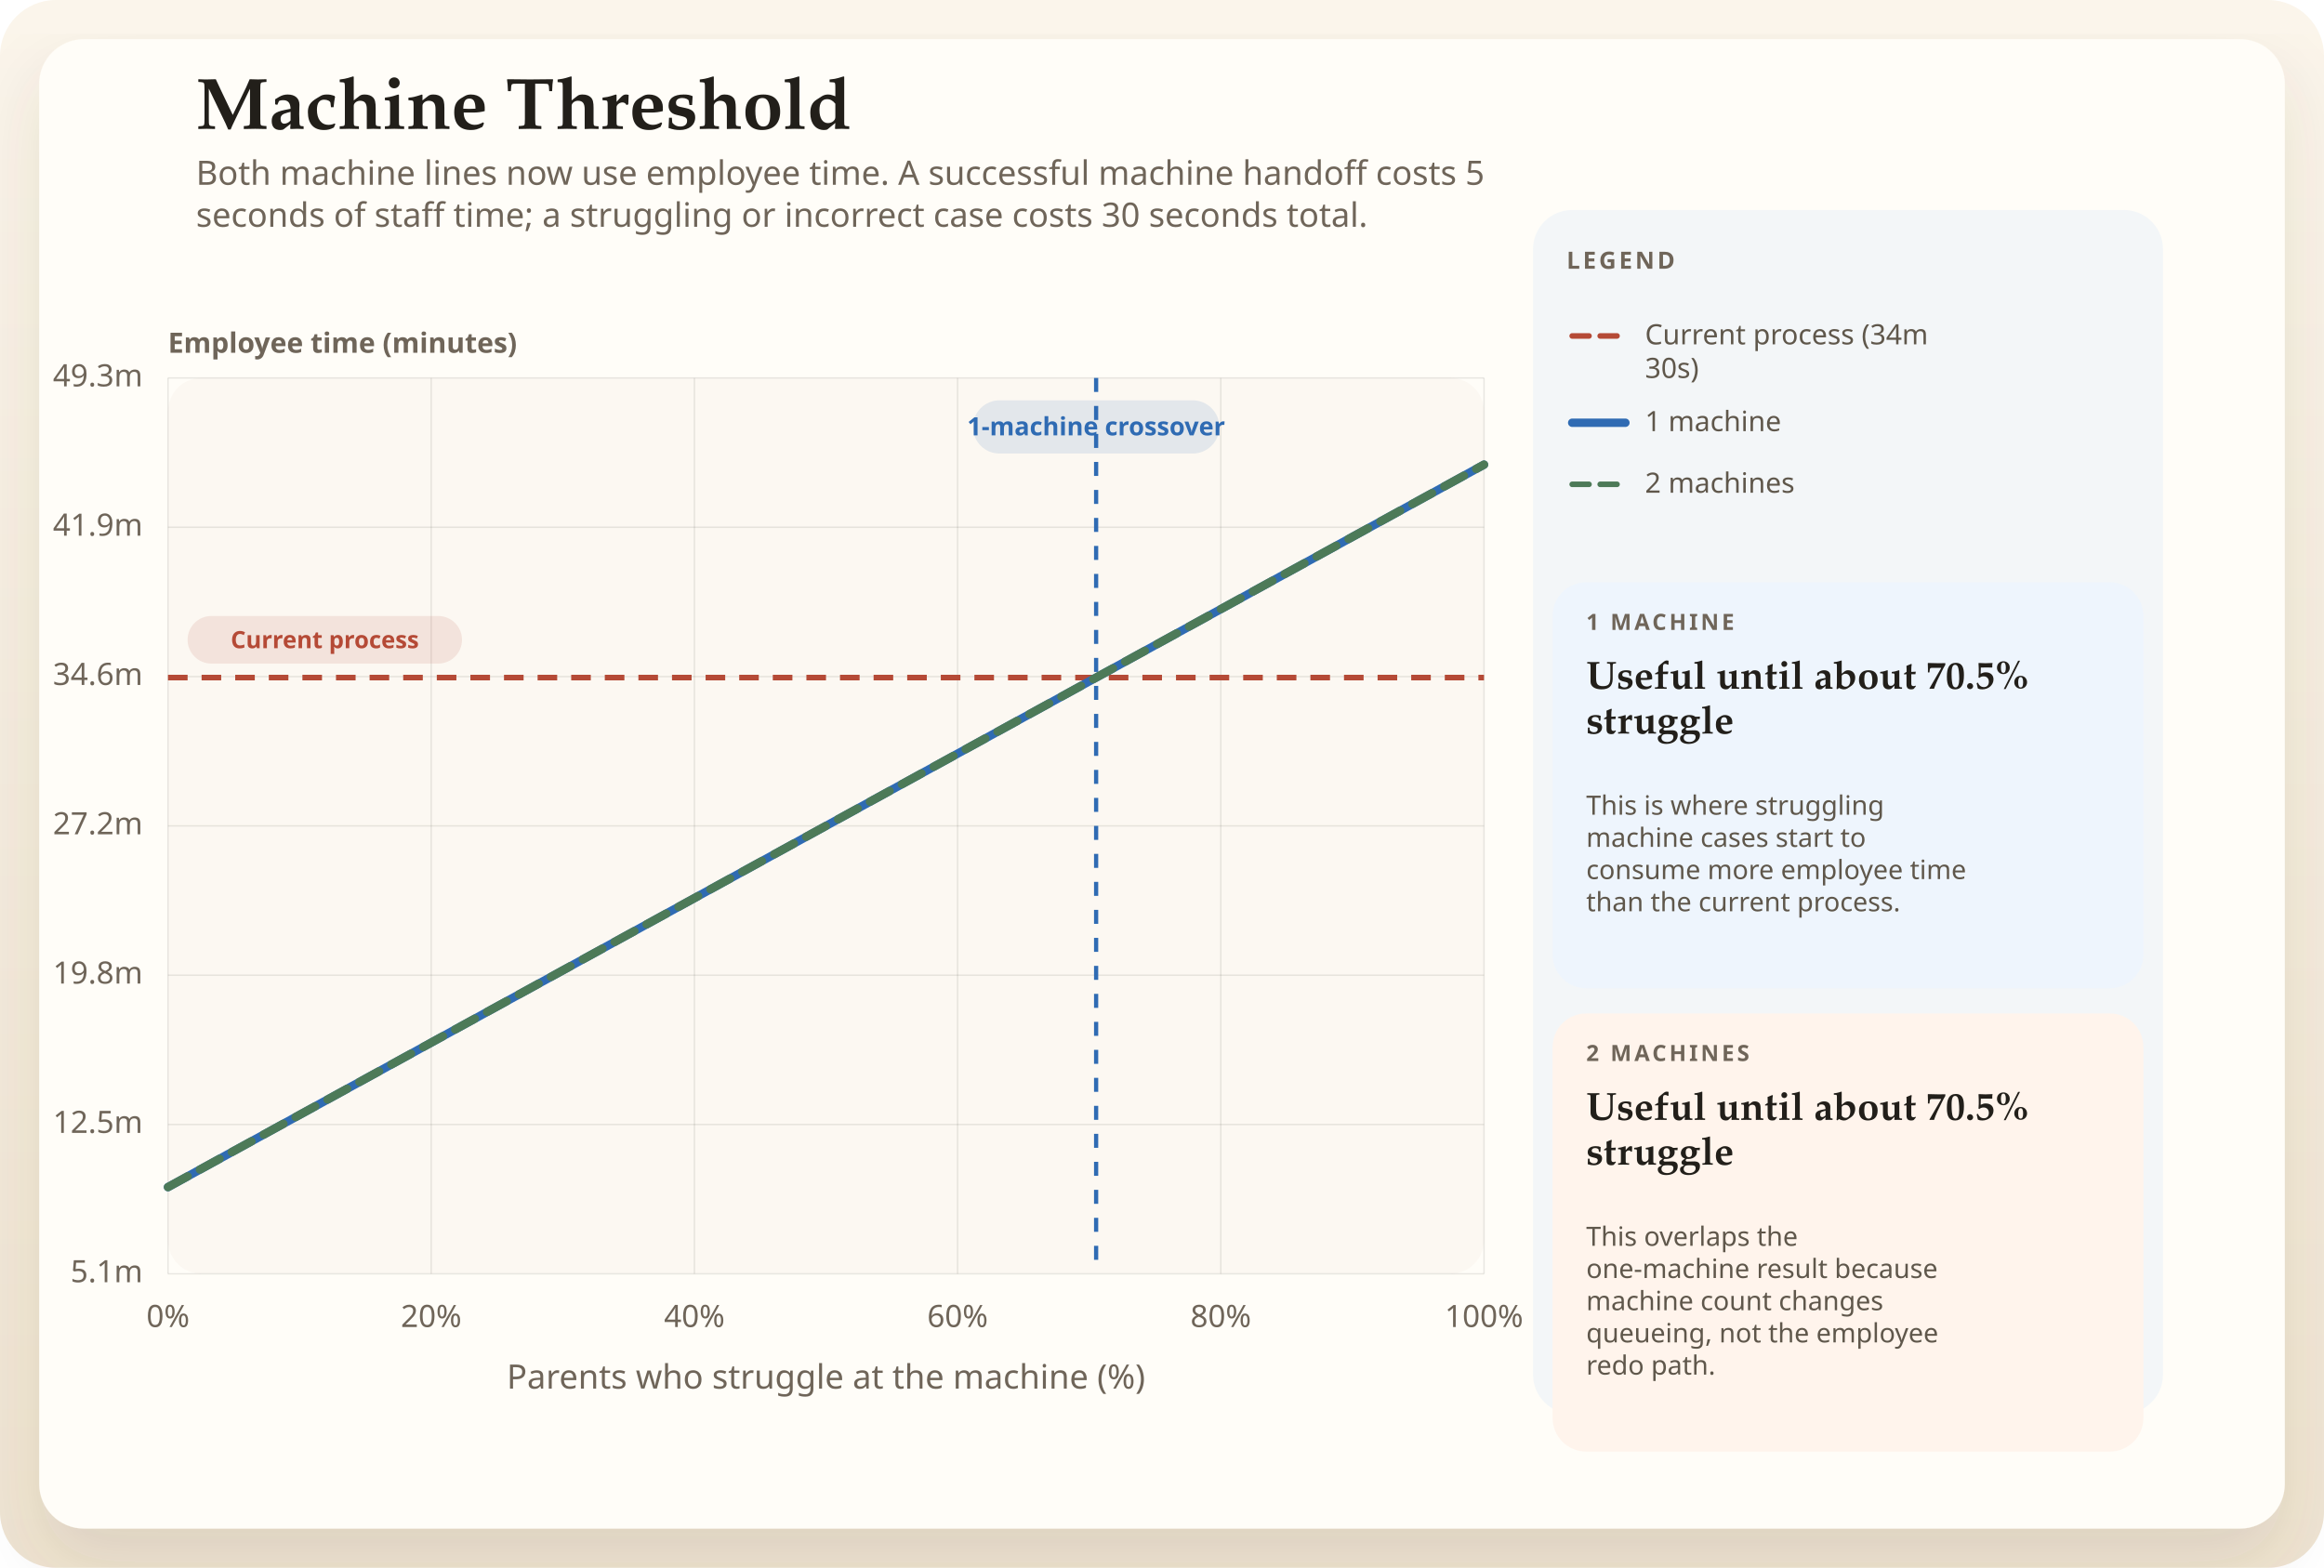
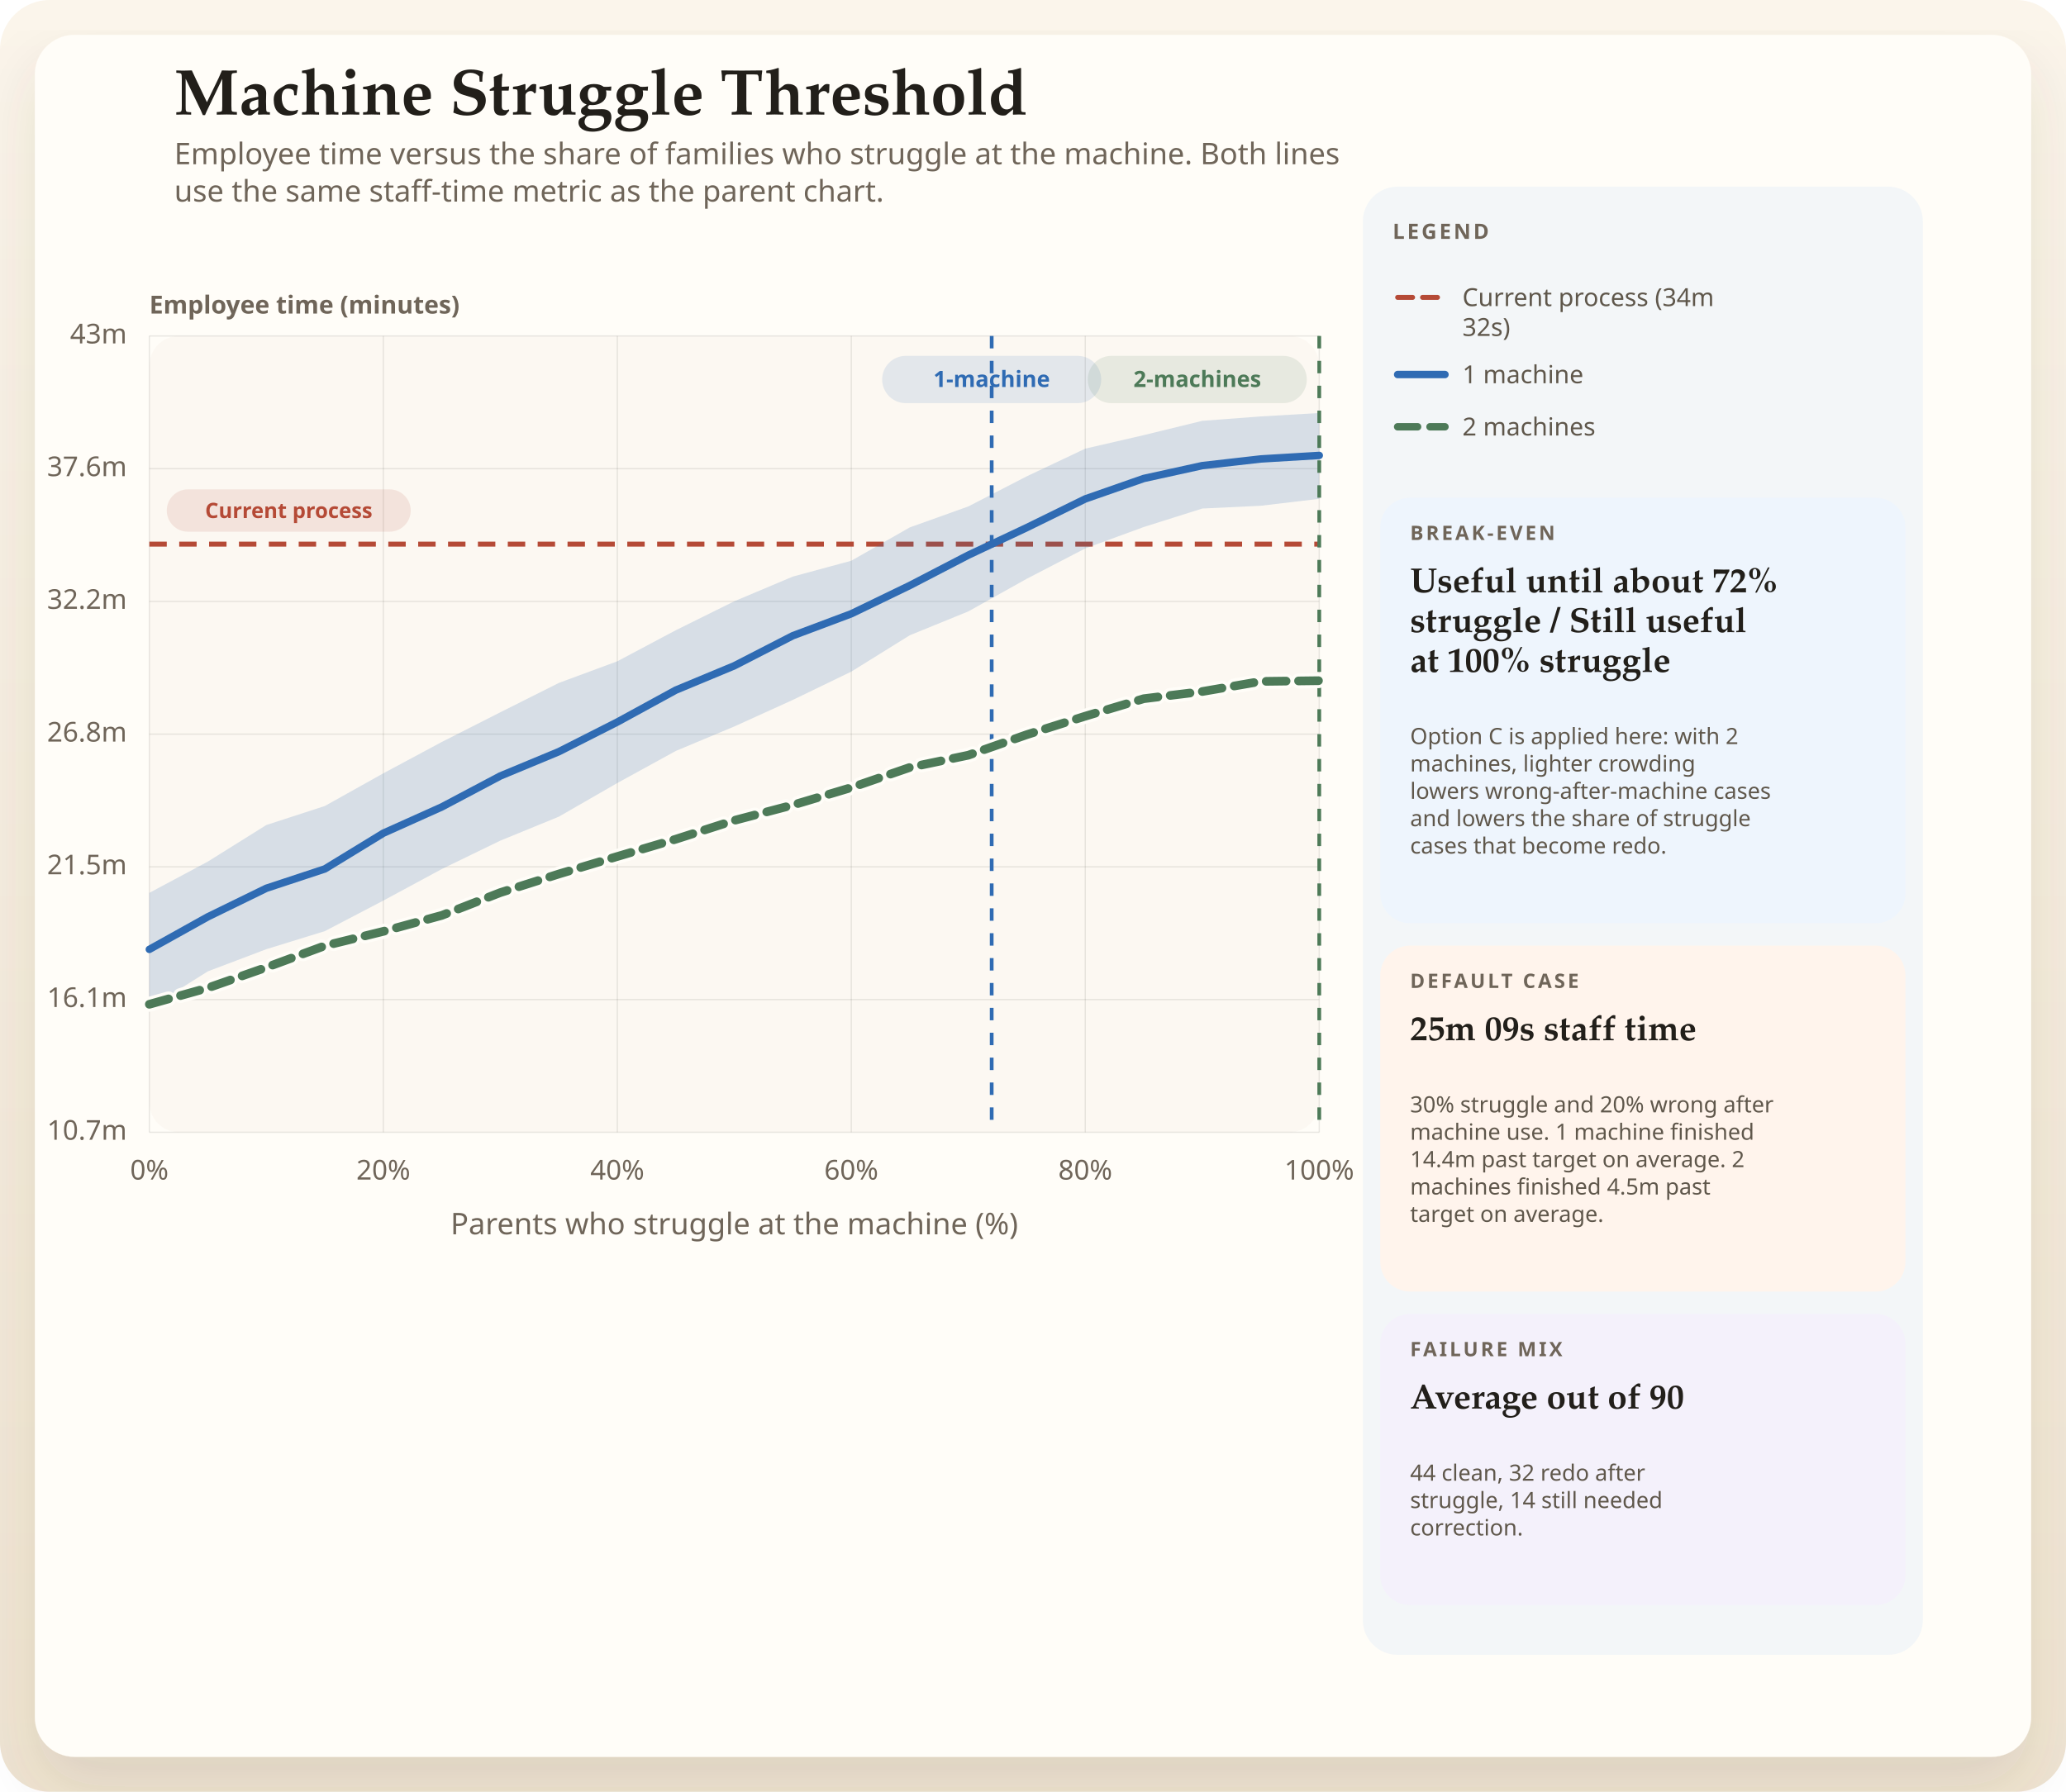
- <svg xmlns="http://www.w3.org/2000/svg" width="1660" height="1120" viewBox="0 0 1660 1120">
+ <svg xmlns="http://www.w3.org/2000/svg" width="1660" height="1440" viewBox="0 0 1660 1440">
  <defs>
-     <linearGradient id="page-bg" x1="0" x2="0" y1="0" y2="1">
+     <linearGradient id="band-page-bg" x1="0" x2="0" y1="0" y2="1">
      <stop offset="0%" stop-color="#fbf5eb" />
      <stop offset="100%" stop-color="#efe4d2" />
    </linearGradient>
-     <filter id="page-shadow" x="-20%" y="-20%" width="140%" height="140%">
+     <filter id="band-page-shadow" x="-20%" y="-20%" width="140%" height="140%">
      <feDropShadow dx="0" dy="24" stdDeviation="24" flood-color="#5d4631" flood-opacity="0.12" />
    </filter>
  </defs>
-   <rect width="1660" height="1120" rx="40" fill="url(#page-bg)" />
-   <rect x="28" y="28" width="1604" height="1064" rx="32" fill="#fffdf8" filter="url(#page-shadow)" />
+   <rect width="1660" height="1440" rx="40" fill="url(#band-page-bg)" />
+   <rect x="28" y="28" width="1604" height="1384" rx="32" fill="#fffdf8" filter="url(#band-page-shadow)" />
  <text x="140" y="92" fill="#221f1a" font-family="Iowan Old Style, Palatino Linotype, serif" font-size="52" font-weight="700" text-anchor="start" letter-spacing="0">
-           Machine Threshold
+           Machine Struggle Threshold
        </text>
  <text x="140" y="132" fill="#6f6559" font-family="Avenir Next, Segoe UI, sans-serif" font-size="24" font-weight="400" text-anchor="start" letter-spacing="0">
-           Both machine lines now use employee time. A successful machine handoff costs 5
+           Employee time versus the share of families who struggle at the machine. Both lines
        </text>
  <text x="140" y="162" fill="#6f6559" font-family="Avenir Next, Segoe UI, sans-serif" font-size="24" font-weight="400" text-anchor="start" letter-spacing="0">
-           seconds of staff time; a struggling or incorrect case costs 30 seconds total.
+           use the same staff-time metric as the parent chart.
        </text>
  <rect x="120" y="270" width="940" height="640" rx="24" fill="rgba(249, 244, 236, 0.55)" />
-   <rect x="1095" y="150" width="450" height="860" rx="28" fill="rgba(238, 244, 249, 0.72)" />
+   <rect x="1095" y="150" width="450" height="1180" rx="28" fill="rgba(238, 244, 249, 0.72)" />
  <text x="120" y="252" fill="#6f6559" font-family="Avenir Next, Segoe UI, sans-serif" font-size="20" font-weight="700" text-anchor="start" letter-spacing="0">
          Employee time (minutes)
        </text>
  <line x1="120" y1="910" x2="1060" y2="910" stroke="rgba(34, 31, 26, 0.1)" />
  <text x="102" y="916" text-anchor="end" font-size="22" fill="#6f6559" font-family="Avenir Next, Segoe UI, sans-serif">
-         5.1m
+         10.7m
      </text>
  <line x1="120" y1="803.333" x2="1060" y2="803.333" stroke="rgba(34, 31, 26, 0.1)" />
  <text x="102" y="809.333" text-anchor="end" font-size="22" fill="#6f6559" font-family="Avenir Next, Segoe UI, sans-serif">
-         12.5m
+         16.1m
      </text>
  <line x1="120" y1="696.667" x2="1060" y2="696.667" stroke="rgba(34, 31, 26, 0.1)" />
  <text x="102" y="702.667" text-anchor="end" font-size="22" fill="#6f6559" font-family="Avenir Next, Segoe UI, sans-serif">
-         19.8m
+         21.5m
      </text>
  <line x1="120" y1="590" x2="1060" y2="590" stroke="rgba(34, 31, 26, 0.1)" />
  <text x="102" y="596" text-anchor="end" font-size="22" fill="#6f6559" font-family="Avenir Next, Segoe UI, sans-serif">
-         27.2m
+         26.8m
      </text>
  <line x1="120" y1="483.333" x2="1060" y2="483.333" stroke="rgba(34, 31, 26, 0.1)" />
  <text x="102" y="489.333" text-anchor="end" font-size="22" fill="#6f6559" font-family="Avenir Next, Segoe UI, sans-serif">
-         34.6m
+         32.2m
      </text>
  <line x1="120" y1="376.667" x2="1060" y2="376.667" stroke="rgba(34, 31, 26, 0.1)" />
  <text x="102" y="382.667" text-anchor="end" font-size="22" fill="#6f6559" font-family="Avenir Next, Segoe UI, sans-serif">
-         41.9m
+         37.6m
      </text>
  <line x1="120" y1="270" x2="1060" y2="270" stroke="rgba(34, 31, 26, 0.1)" />
  <text x="102" y="276" text-anchor="end" font-size="22" fill="#6f6559" font-family="Avenir Next, Segoe UI, sans-serif">
-         49.3m
+         43m
      </text>
  <line x1="120" y1="270" x2="120" y2="910" stroke="rgba(34, 31, 26, 0.1)" />
  <text x="120" y="948" text-anchor="middle" font-size="22" fill="#6f6559" font-family="Avenir Next, Segoe UI, sans-serif">
        0%
      </text>
  <line x1="308" y1="270" x2="308" y2="910" stroke="rgba(34, 31, 26, 0.1)" />
  <text x="308" y="948" text-anchor="middle" font-size="22" fill="#6f6559" font-family="Avenir Next, Segoe UI, sans-serif">
        20%
      </text>
  <line x1="496" y1="270" x2="496" y2="910" stroke="rgba(34, 31, 26, 0.1)" />
  <text x="496" y="948" text-anchor="middle" font-size="22" fill="#6f6559" font-family="Avenir Next, Segoe UI, sans-serif">
        40%
      </text>
  <line x1="684" y1="270" x2="684" y2="910" stroke="rgba(34, 31, 26, 0.1)" />
  <text x="684" y="948" text-anchor="middle" font-size="22" fill="#6f6559" font-family="Avenir Next, Segoe UI, sans-serif">
        60%
      </text>
  <line x1="872" y1="270" x2="872" y2="910" stroke="rgba(34, 31, 26, 0.1)" />
  <text x="872" y="948" text-anchor="middle" font-size="22" fill="#6f6559" font-family="Avenir Next, Segoe UI, sans-serif">
        80%
      </text>
  <line x1="1060" y1="270" x2="1060" y2="910" stroke="rgba(34, 31, 26, 0.1)" />
  <text x="1060" y="948" text-anchor="middle" font-size="22" fill="#6f6559" font-family="Avenir Next, Segoe UI, sans-serif">
        100%
      </text>
-   <line x1="120" y1="484.058" x2="1060" y2="484.058" stroke="#b54a36" stroke-width="4" stroke-dasharray="14 10" />
-   <line x1="782.947" y1="270" x2="782.947" y2="910" stroke="#2f6bb3" stroke-width="3" stroke-dasharray="10 10" />
-   <rect x="694.947" y="286" width="176" height="38" rx="19" fill="rgba(47, 107, 179, 0.12)" />
-   <text x="782.947" y="311" text-anchor="middle" font-size="18" fill="#2f6bb3" font-family="Avenir Next, Segoe UI, sans-serif" font-weight="700">
-           1-machine crossover
+   <line x1="120" y1="437.311" x2="1060" y2="437.311" stroke="#b54a36" stroke-width="4" stroke-dasharray="14 10" />
+   <polygon points="120,717.581 167,692.442 214,663.058 261,647.778 308,621.515 355,596.303 402,572.46 449,548.863 496,531.482 543,506.509 590,483.229 637,463.404 684,450.654 731,423.872 778,407.03 825,382.817 872,360.567 919,349.716 966,338.221 1013,334.684 1060,331.935 1060,400.899 1013,406.473 966,408.704 919,423.563 872,440.764 825,465.145 778,491.401 731,510.557 684,539.773 637,562.523 590,583.853 543,603.53 496,629.312 449,656.362 402,675.613 355,698.428 308,723.801 261,748.339 214,762.858 167,780.663 120,810.249" fill="rgba(47, 107, 179, 0.18)" stroke="none" />
+   <line x1="796.804" y1="270" x2="796.804" y2="910" stroke="#2f6bb3" stroke-width="3" stroke-dasharray="10 10" />
+   <rect x="708.804" y="286" width="176" height="38" rx="19" fill="rgba(47, 107, 179, 0.12)" />
+   <text x="796.804" y="311" text-anchor="middle" font-size="18" fill="#2f6bb3" font-family="Avenir Next, Segoe UI, sans-serif" font-weight="700">
+           1-machine
        </text>
-   <path d="M 120 848.065 L 167 822.258 L 214 796.452 L 261 770.645 L 308 744.839 L 355 719.032 L 402 693.226 L 449 667.419 L 496 641.613 L 543 615.806 L 590 590 L 637 564.194 L 684 538.387 L 731 512.581 L 778 486.774 L 825 460.968 L 872 435.161 L 919 409.355 L 966 383.548 L 1013 357.742 L 1060 331.935" fill="none" stroke="#2f6bb3" stroke-width="6" stroke-dasharray="" stroke-linejoin="round" stroke-linecap="round" />
-   <path d="M 120 848.065 L 167 822.258 L 214 796.452 L 261 770.645 L 308 744.839 L 355 719.032 L 402 693.226 L 449 667.419 L 496 641.613 L 543 615.806 L 590 590 L 637 564.194 L 684 538.387 L 731 512.581 L 778 486.774 L 825 460.968 L 872 435.161 L 919 409.355 L 966 383.548 L 1013 357.742 L 1060 331.935" fill="none" stroke="#4d7a58" stroke-width="6" stroke-dasharray="16 10" stroke-linejoin="round" stroke-linecap="round" />
-   <rect x="134" y="440.058" width="196" height="34" rx="17" fill="rgba(181, 74, 54, 0.12)" />
-   <text x="232" y="463.058" text-anchor="middle" font-size="17" fill="#b54a36" font-family="Avenir Next, Segoe UI, sans-serif" font-weight="700">
+   <line x1="1060" y1="270" x2="1060" y2="910" stroke="#4d7a58" stroke-width="3" stroke-dasharray="10 10" />
+   <rect x="874" y="286" width="176" height="38" rx="19" fill="rgba(77, 122, 88, 0.12)" />
+   <text x="962" y="311" text-anchor="middle" font-size="18" fill="#4d7a58" font-family="Avenir Next, Segoe UI, sans-serif" font-weight="700">
+           2-machines
+         </text>
+   <path d="M 120 763.006 L 167 736.833 L 214 713.889 L 261 698.355 L 308 669.627 L 355 648.52 L 402 623.635 L 449 604.112 L 496 580.305 L 543 554.639 L 590 535.08 L 637 510.922 L 684 493.277 L 731 470.549 L 778 446.164 L 825 424.036 L 872 400.978 L 919 384.547 L 966 374.21 L 1013 368.854 L 1060 366.025" fill="none" stroke="#2f6bb3" stroke-width="6" stroke-dasharray="" stroke-linejoin="round" stroke-linecap="round" />
+   <path d="M 120 807.13 L 167 793.984 L 214 777.496 L 261 760.108 L 308 748.535 L 355 735.679 L 402 717.375 L 449 702.432 L 496 688.352 L 543 674.45 L 590 659.349 L 637 647.008 L 684 632.97 L 731 616.785 L 778 606.952 L 825 590.446 L 872 575.585 L 919 561.535 L 966 555.764 L 1013 547.638 L 1060 547.061" fill="none" stroke="#fffdf8" stroke-width="12" stroke-dasharray="16 10" stroke-linejoin="round" stroke-linecap="round" />
+   <path d="M 120 807.13 L 167 793.984 L 214 777.496 L 261 760.108 L 308 748.535 L 355 735.679 L 402 717.375 L 449 702.432 L 496 688.352 L 543 674.45 L 590 659.349 L 637 647.008 L 684 632.97 L 731 616.785 L 778 606.952 L 825 590.446 L 872 575.585 L 919 561.535 L 966 555.764 L 1013 547.638 L 1060 547.061" fill="none" stroke="#4d7a58" stroke-width="7" stroke-dasharray="16 10" stroke-linejoin="round" stroke-linecap="round" />
+   <rect x="134" y="393.311" width="196" height="34" rx="17" fill="rgba(181, 74, 54, 0.12)" />
+   <text x="232" y="416.311" text-anchor="middle" font-size="17" fill="#b54a36" font-family="Avenir Next, Segoe UI, sans-serif" font-weight="700">
        Current process
      </text>
  <text x="590" y="992" text-anchor="middle" font-size="24" fill="#6f6559" font-family="Avenir Next, Segoe UI, sans-serif">
        Parents who struggle at the machine (%)
      </text>
  <text x="1119" y="192" fill="#6f6559" font-family="Avenir Next, Segoe UI, sans-serif" font-size="17" font-weight="700" text-anchor="start" letter-spacing="2">
          LEGEND
        </text>
-   <line x1="1123" y1="240" x2="1161" y2="240" stroke="#b54a36" stroke-width="4" stroke-dasharray="12 8" stroke-linecap="round" />
+   <line x1="1123" y1="239" x2="1161" y2="239" stroke="#b54a36" stroke-width="4" stroke-dasharray="12 8" stroke-linecap="round" />
  <text x="1175" y="246" fill="#5f574b" font-family="Avenir Next, Segoe UI, sans-serif" font-size="20" font-weight="400" text-anchor="start" letter-spacing="0">
          Current process (34m
        </text>
  <text x="1175" y="270" fill="#5f574b" font-family="Avenir Next, Segoe UI, sans-serif" font-size="20" font-weight="400" text-anchor="start" letter-spacing="0">
-           30s)
+           32s)
        </text>
-   <line x1="1123" y1="302" x2="1161" y2="302" stroke="#2f6bb3" stroke-width="6" stroke-dasharray="" stroke-linecap="round" />
+   <line x1="1123" y1="301" x2="1161" y2="301" stroke="#2f6bb3" stroke-width="6" stroke-dasharray="" stroke-linecap="round" />
  <text x="1175" y="308" fill="#5f574b" font-family="Avenir Next, Segoe UI, sans-serif" font-size="20" font-weight="400" text-anchor="start" letter-spacing="0">
          1 machine
        </text>
-   <line x1="1123" y1="346" x2="1161" y2="346" stroke="#4d7a58" stroke-width="4" stroke-dasharray="12 8" stroke-linecap="round" />
-   <text x="1175" y="352" fill="#5f574b" font-family="Avenir Next, Segoe UI, sans-serif" font-size="20" font-weight="400" text-anchor="start" letter-spacing="0">
+   <line x1="1123" y1="343" x2="1161" y2="343" stroke="#4d7a58" stroke-width="6" stroke-dasharray="16 10" stroke-linecap="round" />
+   <text x="1175" y="350" fill="#5f574b" font-family="Avenir Next, Segoe UI, sans-serif" font-size="20" font-weight="400" text-anchor="start" letter-spacing="0">
          2 machines
        </text>
-   <rect x="1109" y="416" width="422" height="290" rx="24" fill="#eef5fd" />
-   <text x="1133" y="450" fill="#6f6559" font-family="Avenir Next, Segoe UI, sans-serif" font-size="16" font-weight="700" text-anchor="start" letter-spacing="2">
-           1 MACHINE
+   <rect x="1109" y="400" width="422" height="342" rx="24" fill="#eef5fd" />
+   <text x="1133" y="434" fill="#6f6559" font-family="Avenir Next, Segoe UI, sans-serif" font-size="16" font-weight="700" text-anchor="start" letter-spacing="2">
+           BREAK-EVEN
        </text>
-   <text x="1133" y="492" fill="#221f1a" font-family="Iowan Old Style, Palatino Linotype, serif" font-size="28" font-weight="700" text-anchor="start" letter-spacing="0">
-           Useful until about 70.5%
+   <text x="1133" y="476" fill="#221f1a" font-family="Iowan Old Style, Palatino Linotype, serif" font-size="28" font-weight="700" text-anchor="start" letter-spacing="0">
+           Useful until about 72%
        </text>
-   <text x="1133" y="524" fill="#221f1a" font-family="Iowan Old Style, Palatino Linotype, serif" font-size="28" font-weight="700" text-anchor="start" letter-spacing="0">
-           struggle
+   <text x="1133" y="508" fill="#221f1a" font-family="Iowan Old Style, Palatino Linotype, serif" font-size="28" font-weight="700" text-anchor="start" letter-spacing="0">
+           struggle / Still useful
        </text>
-   <text x="1133" y="582" fill="#5f574b" font-family="Avenir Next, Segoe UI, sans-serif" font-size="19" font-weight="400" text-anchor="start" letter-spacing="0">
-           This is where struggling
+   <text x="1133" y="540" fill="#221f1a" font-family="Iowan Old Style, Palatino Linotype, serif" font-size="28" font-weight="700" text-anchor="start" letter-spacing="0">
+           at 100% struggle
        </text>
-   <text x="1133" y="605" fill="#5f574b" font-family="Avenir Next, Segoe UI, sans-serif" font-size="19" font-weight="400" text-anchor="start" letter-spacing="0">
-           machine cases start to
+   <text x="1133" y="598" fill="#5f574b" font-family="Avenir Next, Segoe UI, sans-serif" font-size="18" font-weight="400" text-anchor="start" letter-spacing="0">
+           Option C is applied here: with 2
        </text>
-   <text x="1133" y="628" fill="#5f574b" font-family="Avenir Next, Segoe UI, sans-serif" font-size="19" font-weight="400" text-anchor="start" letter-spacing="0">
-           consume more employee time
+   <text x="1133" y="620" fill="#5f574b" font-family="Avenir Next, Segoe UI, sans-serif" font-size="18" font-weight="400" text-anchor="start" letter-spacing="0">
+           machines, lighter crowding
        </text>
-   <text x="1133" y="651" fill="#5f574b" font-family="Avenir Next, Segoe UI, sans-serif" font-size="19" font-weight="400" text-anchor="start" letter-spacing="0">
-           than the current process.
+   <text x="1133" y="642" fill="#5f574b" font-family="Avenir Next, Segoe UI, sans-serif" font-size="18" font-weight="400" text-anchor="start" letter-spacing="0">
+           lowers wrong-after-machine cases
        </text>
-   <rect x="1109" y="724" width="422" height="313" rx="24" fill="#fff4ec" />
-   <text x="1133" y="758" fill="#6f6559" font-family="Avenir Next, Segoe UI, sans-serif" font-size="16" font-weight="700" text-anchor="start" letter-spacing="2">
-           2 MACHINES
+   <text x="1133" y="664" fill="#5f574b" font-family="Avenir Next, Segoe UI, sans-serif" font-size="18" font-weight="400" text-anchor="start" letter-spacing="0">
+           and lowers the share of struggle
        </text>
-   <text x="1133" y="800" fill="#221f1a" font-family="Iowan Old Style, Palatino Linotype, serif" font-size="28" font-weight="700" text-anchor="start" letter-spacing="0">
-           Useful until about 70.5%
+   <text x="1133" y="686" fill="#5f574b" font-family="Avenir Next, Segoe UI, sans-serif" font-size="18" font-weight="400" text-anchor="start" letter-spacing="0">
+           cases that become redo.
        </text>
-   <text x="1133" y="832" fill="#221f1a" font-family="Iowan Old Style, Palatino Linotype, serif" font-size="28" font-weight="700" text-anchor="start" letter-spacing="0">
-           struggle
+   <rect x="1109" y="760" width="422" height="278" rx="24" fill="#fff4ec" />
+   <text x="1133" y="794" fill="#6f6559" font-family="Avenir Next, Segoe UI, sans-serif" font-size="16" font-weight="700" text-anchor="start" letter-spacing="2">
+           DEFAULT CASE
        </text>
-   <text x="1133" y="890" fill="#5f574b" font-family="Avenir Next, Segoe UI, sans-serif" font-size="19" font-weight="400" text-anchor="start" letter-spacing="0">
-           This overlaps the
+   <text x="1133" y="836" fill="#221f1a" font-family="Iowan Old Style, Palatino Linotype, serif" font-size="28" font-weight="700" text-anchor="start" letter-spacing="0">
+           25m 09s staff time
        </text>
-   <text x="1133" y="913" fill="#5f574b" font-family="Avenir Next, Segoe UI, sans-serif" font-size="19" font-weight="400" text-anchor="start" letter-spacing="0">
-           one-machine result because
+   <text x="1133" y="894" fill="#5f574b" font-family="Avenir Next, Segoe UI, sans-serif" font-size="18" font-weight="400" text-anchor="start" letter-spacing="0">
+           30% struggle and 20% wrong after
        </text>
-   <text x="1133" y="936" fill="#5f574b" font-family="Avenir Next, Segoe UI, sans-serif" font-size="19" font-weight="400" text-anchor="start" letter-spacing="0">
-           machine count changes
+   <text x="1133" y="916" fill="#5f574b" font-family="Avenir Next, Segoe UI, sans-serif" font-size="18" font-weight="400" text-anchor="start" letter-spacing="0">
+           machine use. 1 machine finished
        </text>
-   <text x="1133" y="959" fill="#5f574b" font-family="Avenir Next, Segoe UI, sans-serif" font-size="19" font-weight="400" text-anchor="start" letter-spacing="0">
-           queueing, not the employee
+   <text x="1133" y="938" fill="#5f574b" font-family="Avenir Next, Segoe UI, sans-serif" font-size="18" font-weight="400" text-anchor="start" letter-spacing="0">
+           14.4m past target on average. 2
        </text>
-   <text x="1133" y="982" fill="#5f574b" font-family="Avenir Next, Segoe UI, sans-serif" font-size="19" font-weight="400" text-anchor="start" letter-spacing="0">
-           redo path.
+   <text x="1133" y="960" fill="#5f574b" font-family="Avenir Next, Segoe UI, sans-serif" font-size="18" font-weight="400" text-anchor="start" letter-spacing="0">
+           machines finished 4.5m past
+         </text>
+   <text x="1133" y="982" fill="#5f574b" font-family="Avenir Next, Segoe UI, sans-serif" font-size="18" font-weight="400" text-anchor="start" letter-spacing="0">
+           target on average.
+         </text>
+   <rect x="1109" y="1056" width="422" height="234" rx="24" fill="#f4f1fb" />
+   <text x="1133" y="1090" fill="#6f6559" font-family="Avenir Next, Segoe UI, sans-serif" font-size="16" font-weight="700" text-anchor="start" letter-spacing="2">
+           FAILURE MIX
+         </text>
+   <text x="1133" y="1132" fill="#221f1a" font-family="Iowan Old Style, Palatino Linotype, serif" font-size="28" font-weight="700" text-anchor="start" letter-spacing="0">
+           Average out of 90
+         </text>
+   <text x="1133" y="1190" fill="#5f574b" font-family="Avenir Next, Segoe UI, sans-serif" font-size="18" font-weight="400" text-anchor="start" letter-spacing="0">
+           44 clean, 32 redo after
+         </text>
+   <text x="1133" y="1212" fill="#5f574b" font-family="Avenir Next, Segoe UI, sans-serif" font-size="18" font-weight="400" text-anchor="start" letter-spacing="0">
+           struggle, 14 still needed
+         </text>
+   <text x="1133" y="1234" fill="#5f574b" font-family="Avenir Next, Segoe UI, sans-serif" font-size="18" font-weight="400" text-anchor="start" letter-spacing="0">
+           correction.
        </text>
</svg>
